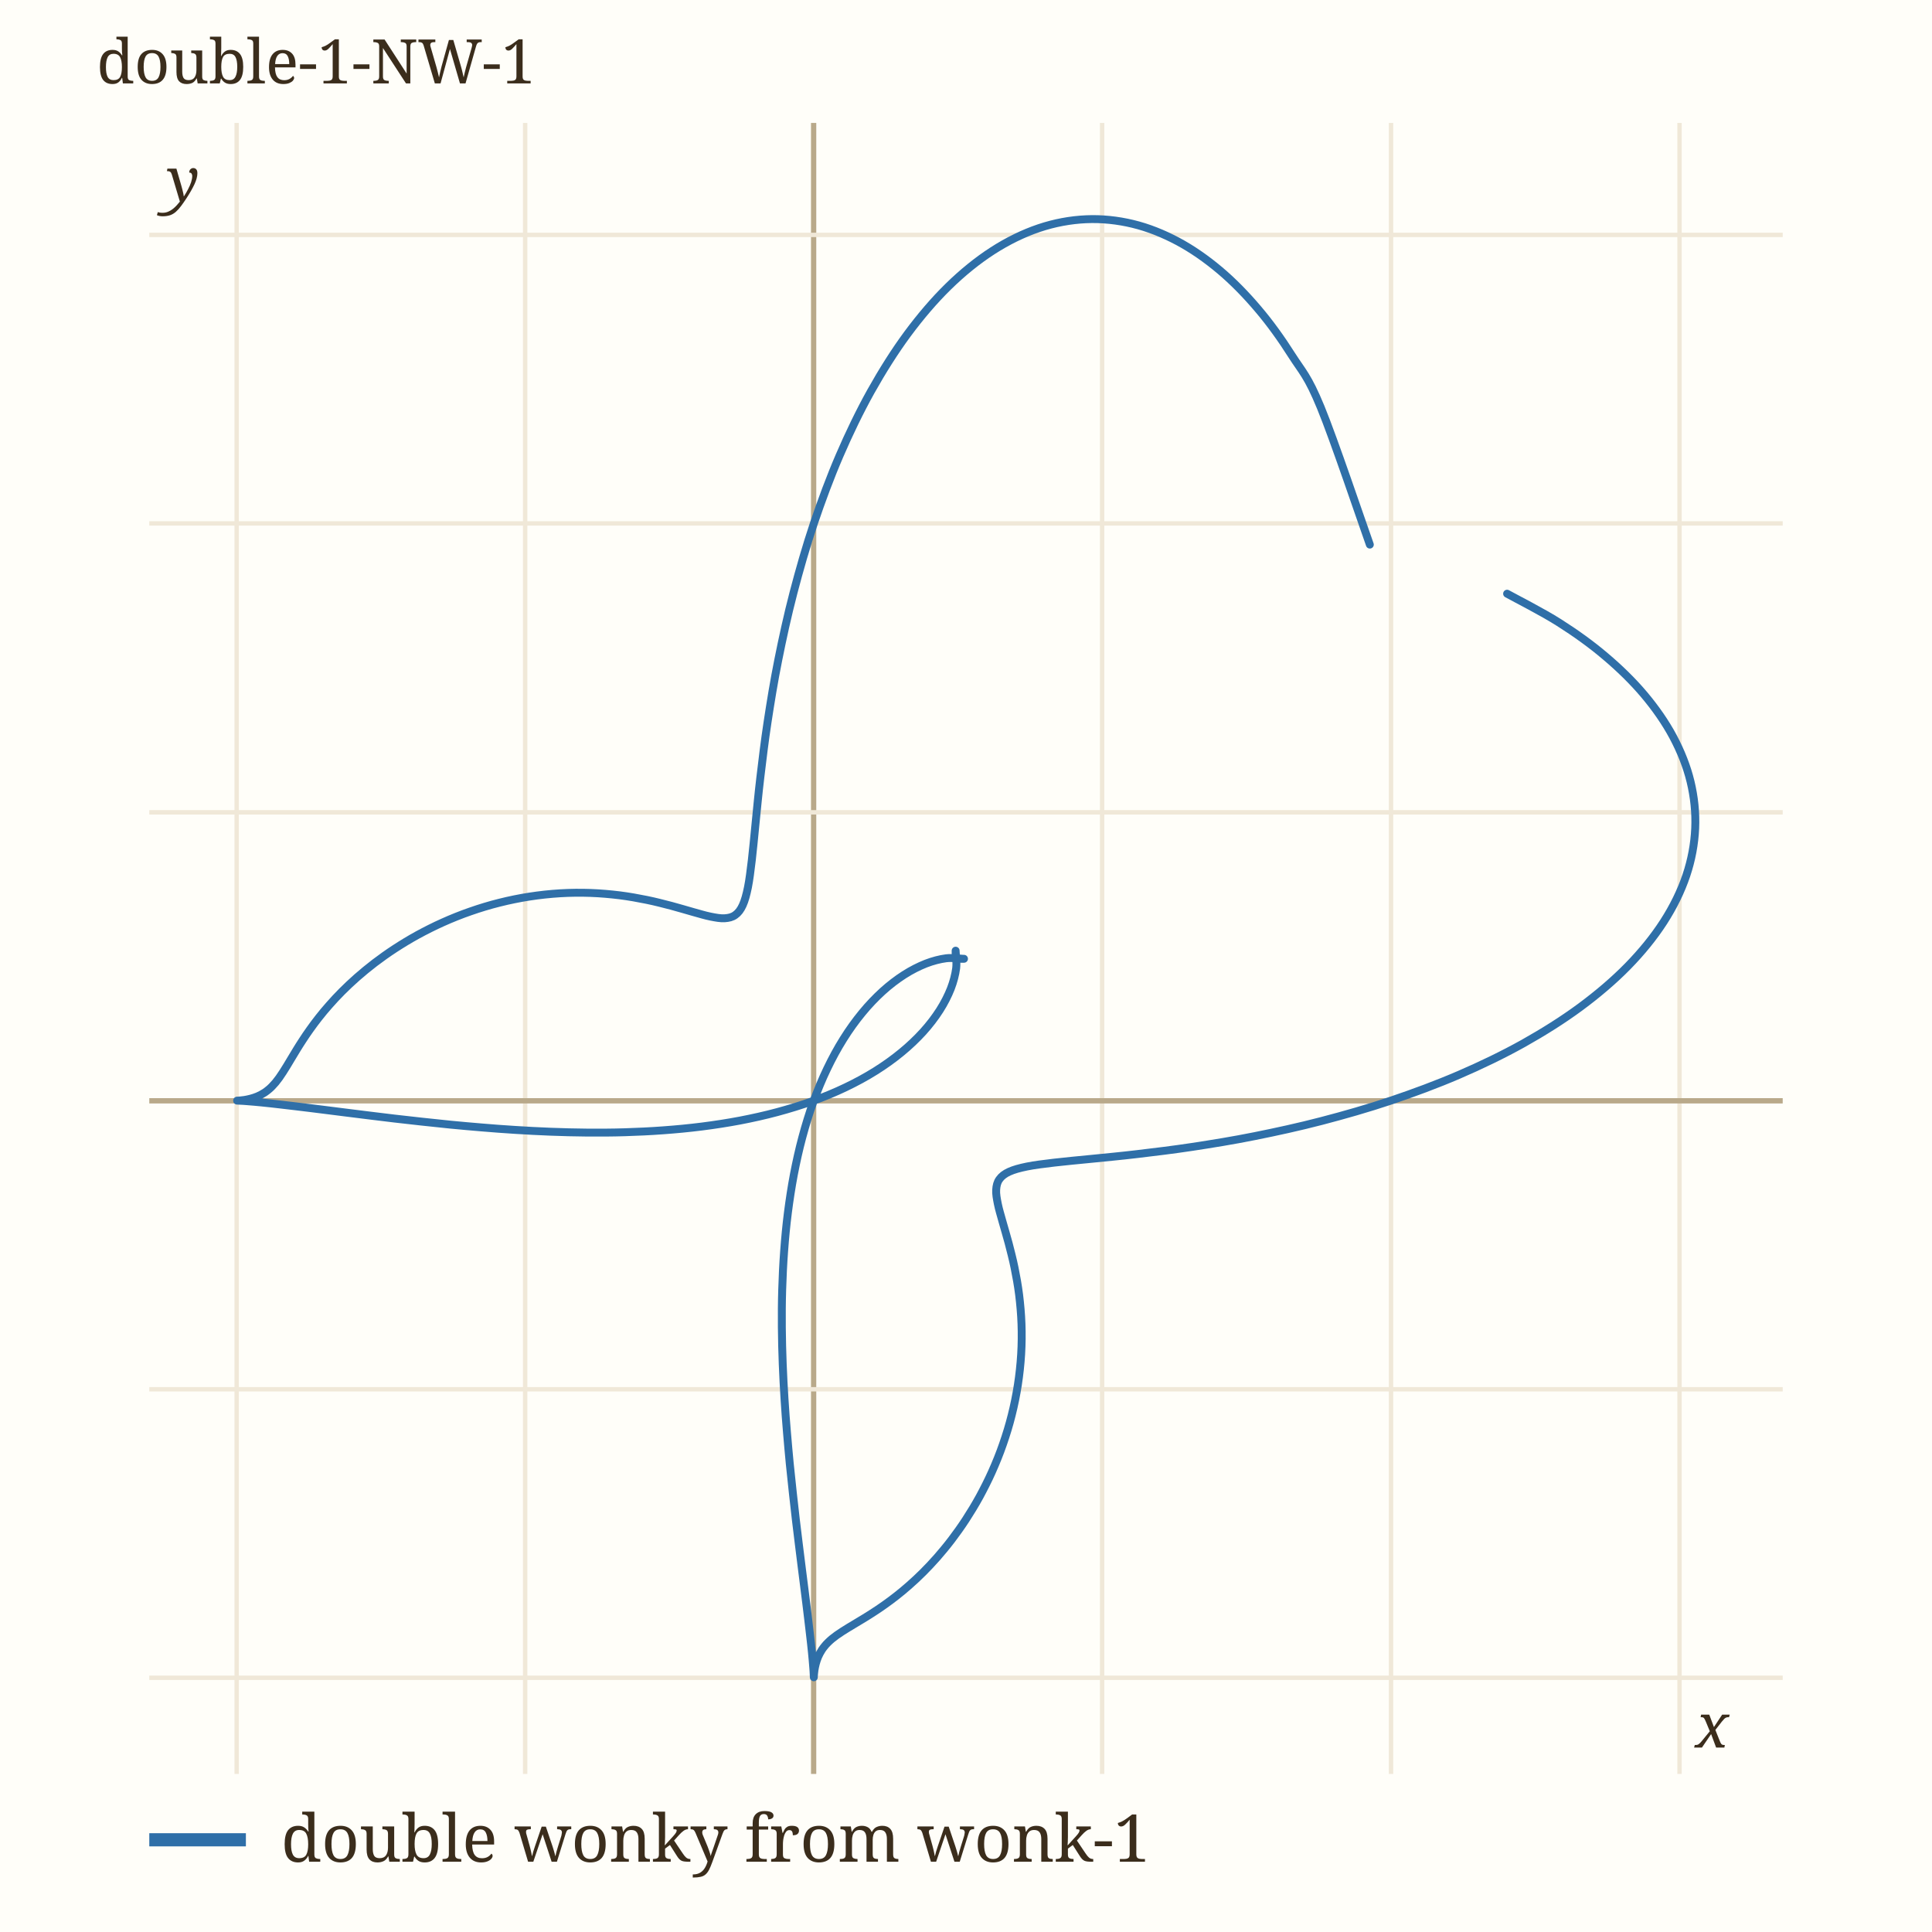
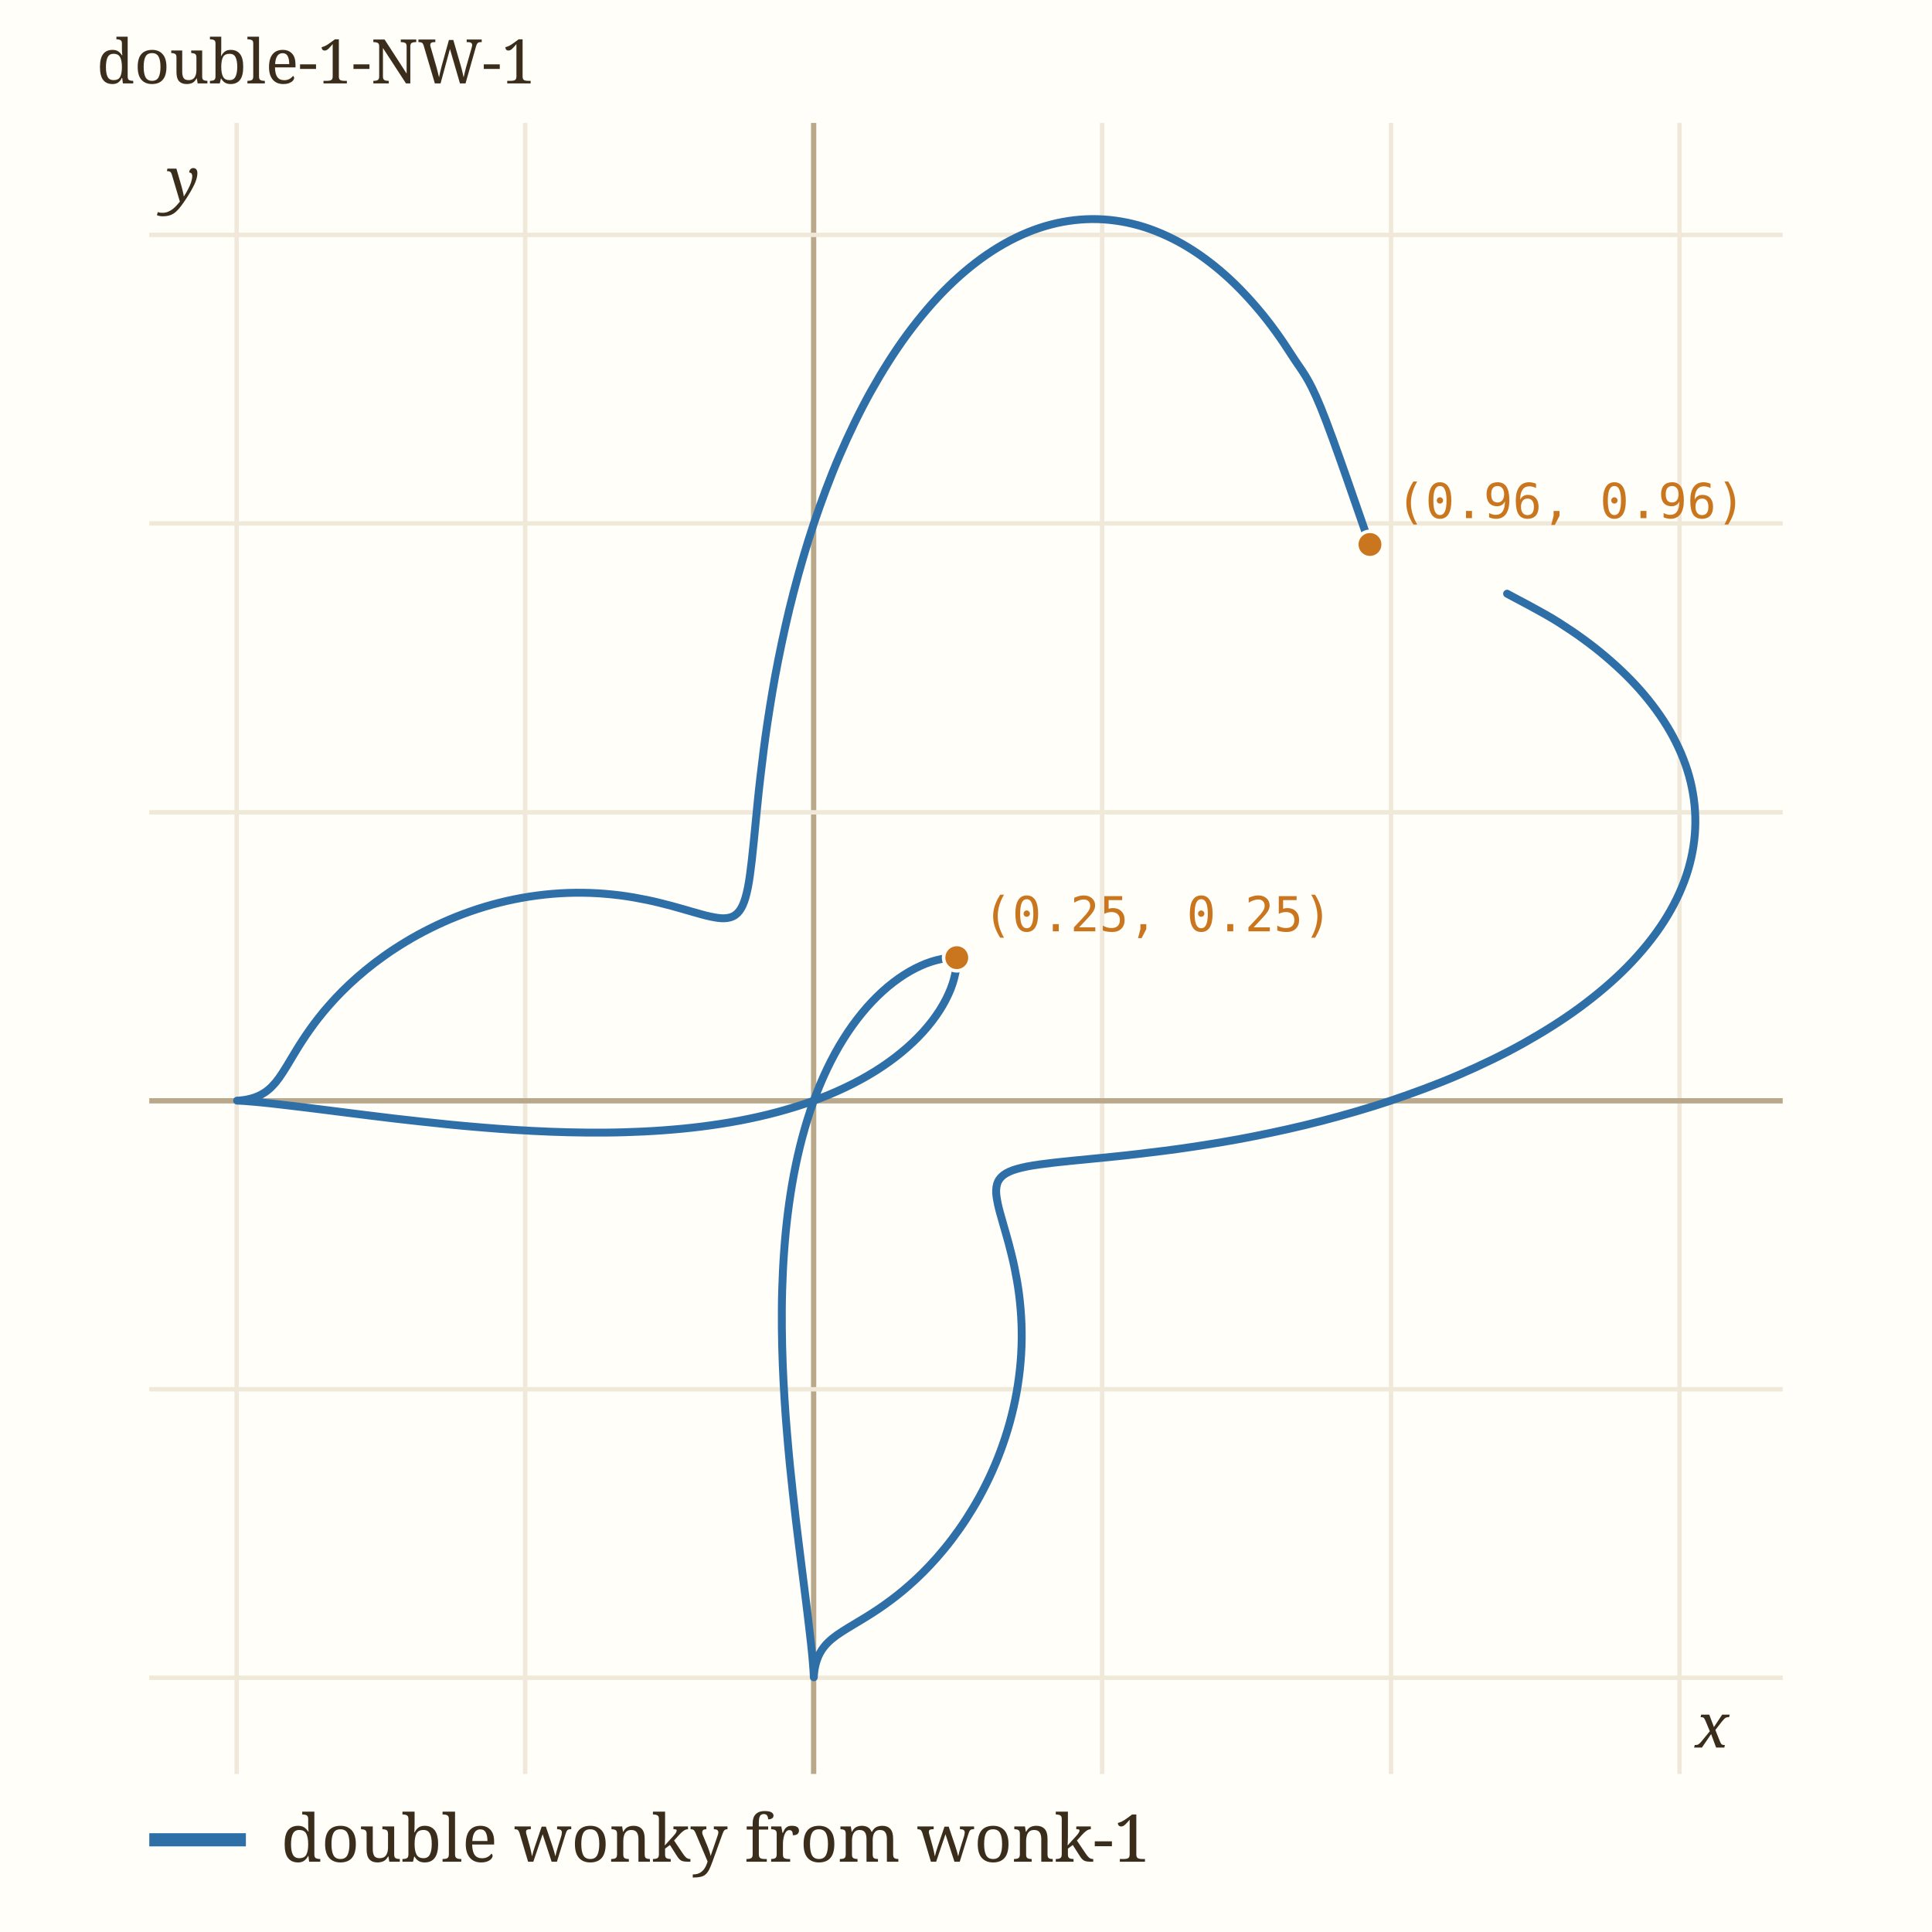
<svg xmlns="http://www.w3.org/2000/svg" viewBox="0 0 440 440" width="440" height="440" role="img" aria-label="double-1-NW-1" data-panel="double-1-NW-1">
  <rect x="0" y="0" width="440" height="440" fill="#fffef9" />
  <clipPath id="clip-double-1-NW-1">
    <rect x="34" y="28" width="372" height="376" />
  </clipPath>
  <g clip-path="url(#clip-double-1-NW-1)">
    <line x1="53.9" x2="53.9" y1="28" y2="404" stroke="#f0e8d8" stroke-width="1" />
    <text x="53.9" y="418.0" font-family="ui-monospace, Menlo, monospace" font-size="11" fill="#9c8a6a" text-anchor="middle">-1</text>
    <line x1="119.6" x2="119.6" y1="28" y2="404" stroke="#f0e8d8" stroke-width="1" />
    <text x="119.6" y="418.0" font-family="ui-monospace, Menlo, monospace" font-size="11" fill="#9c8a6a" text-anchor="middle">-0.5</text>
    <line x1="185.3" x2="185.3" y1="28" y2="404" stroke="#b9a98a" stroke-width="1.2" />
    <line x1="251.0" x2="251.0" y1="28" y2="404" stroke="#f0e8d8" stroke-width="1" />
    <text x="251.0" y="418.0" font-family="ui-monospace, Menlo, monospace" font-size="11" fill="#9c8a6a" text-anchor="middle">0.5</text>
    <line x1="316.8" x2="316.8" y1="28" y2="404" stroke="#f0e8d8" stroke-width="1" />
    <text x="316.8" y="418.0" font-family="ui-monospace, Menlo, monospace" font-size="11" fill="#9c8a6a" text-anchor="middle">1</text>
    <line x1="382.5" x2="382.5" y1="28" y2="404" stroke="#f0e8d8" stroke-width="1" />
    <text x="382.5" y="418.0" font-family="ui-monospace, Menlo, monospace" font-size="11" fill="#9c8a6a" text-anchor="middle">1.5</text>
    <line x1="34" x2="406" y1="382.1" y2="382.1" stroke="#f0e8d8" stroke-width="1" />
    <text x="28.0" y="386.1" font-family="ui-monospace, Menlo, monospace" font-size="11" fill="#9c8a6a" text-anchor="end">-1</text>
    <line x1="34" x2="406" y1="316.4" y2="316.4" stroke="#f0e8d8" stroke-width="1" />
    <text x="28.0" y="320.4" font-family="ui-monospace, Menlo, monospace" font-size="11" fill="#9c8a6a" text-anchor="end">-0.5</text>
    <line x1="34" x2="406" y1="250.7" y2="250.7" stroke="#b9a98a" stroke-width="1.2" />
    <line x1="34" x2="406" y1="185.0" y2="185.0" stroke="#f0e8d8" stroke-width="1" />
    <text x="28.0" y="189.0" font-family="ui-monospace, Menlo, monospace" font-size="11" fill="#9c8a6a" text-anchor="end">0.5</text>
    <line x1="34" x2="406" y1="119.2" y2="119.2" stroke="#f0e8d8" stroke-width="1" />
    <text x="28.0" y="123.2" font-family="ui-monospace, Menlo, monospace" font-size="11" fill="#9c8a6a" text-anchor="end">1</text>
    <line x1="34" x2="406" y1="53.5" y2="53.5" stroke="#f0e8d8" stroke-width="1" />
    <text x="28.0" y="57.5" font-family="ui-monospace, Menlo, monospace" font-size="11" fill="#9c8a6a" text-anchor="end">1.5</text>
    <path d="M311.97,124.03 C310.11,118.82 303.75,99.95 300.79,92.77 C297.83,85.58 296.59,84.67 294.21,80.94 C291.84,77.20 289.26,73.60 286.52,70.38 C283.79,67.15 280.86,64.14 277.81,61.57 C274.76,59.00 271.53,56.74 268.22,54.97 C264.92,53.21 261.47,51.83 257.99,50.99 C254.51,50.15 250.91,49.77 247.35,49.93 C243.78,50.09 240.15,50.76 236.59,51.96 C233.04,53.16 229.47,54.91 226.04,57.12 C222.60,59.34 219.20,62.10 215.97,65.26 C212.74,68.42 209.61,72.10 206.67,76.07 C203.74,80.04 200.95,84.48 198.37,89.08 C195.80,93.69 193.40,98.67 191.23,103.70 C189.06,108.73 187.10,114.03 185.34,119.24 C183.59,124.46 182.06,129.83 180.71,135.00 C179.36,140.17 178.23,145.37 177.25,150.27 C176.26,155.18 175.49,159.98 174.81,164.43 C174.13,168.89 173.63,173.13 173.17,176.98 C172.71,180.83 172.39,184.38 172.07,187.54 C171.75,190.69 171.51,193.49 171.22,195.91 C170.93,198.34 170.68,200.37 170.34,202.08 C169.99,203.79 169.63,205.11 169.15,206.16 C168.67,207.21 168.13,207.90 167.44,208.39 C166.75,208.89 165.97,209.07 165.03,209.13 C164.10,209.19 163.03,208.99 161.82,208.75 C160.61,208.51 159.26,208.09 157.77,207.68 C156.29,207.27 154.65,206.76 152.91,206.30 C151.17,205.85 149.28,205.35 147.31,204.95 C145.35,204.55 143.25,204.17 141.11,203.90 C138.98,203.64 136.73,203.44 134.48,203.36 C132.22,203.28 129.89,203.30 127.57,203.44 C125.26,203.58 122.91,203.83 120.60,204.19 C118.29,204.55 115.97,205.02 113.72,205.59 C111.47,206.15 109.24,206.83 107.10,207.58 C104.96,208.32 102.86,209.17 100.87,210.06 C98.87,210.95 96.95,211.93 95.12,212.92 C93.30,213.92 91.56,214.98 89.93,216.04 C88.30,217.10 86.77,218.20 85.33,219.29 C83.90,220.38 82.57,221.49 81.33,222.57 C80.09,223.66 78.95,224.74 77.89,225.80 C76.84,226.85 75.88,227.89 75.00,228.89 C74.11,229.88 73.32,230.86 72.58,231.79 C71.84,232.72 71.19,233.62 70.58,234.47 C69.97,235.32 69.42,236.14 68.92,236.91 C68.41,237.68 67.96,238.41 67.54,239.09 C67.11,239.78 66.73,240.43 66.37,241.03 C66.00,241.64 65.67,242.20 65.35,242.73 C65.03,243.26 64.73,243.74 64.43,244.20 C64.14,244.65 63.86,245.07 63.58,245.46 C63.30,245.85 63.03,246.20 62.76,246.53 C62.48,246.86 62.21,247.16 61.94,247.43 C61.67,247.71 61.40,247.96 61.12,248.18 C60.85,248.41 60.57,248.61 60.30,248.80 C60.02,248.98 59.74,249.14 59.47,249.29 C59.19,249.44 58.91,249.57 58.64,249.69 C58.37,249.80 58.09,249.90 57.83,249.99 C57.56,250.08 57.30,250.16 57.05,250.22 C56.79,250.29 56.55,250.34 56.31,250.39 C56.08,250.44 55.85,250.48 55.65,250.51 C55.44,250.54 55.24,250.56 55.07,250.58 C54.89,250.60 54.73,250.62 54.59,250.63 C54.45,250.64 54.33,250.64 54.23,250.65 C54.13,250.65 54.06,250.66 54.01,250.66 C53.96,250.66 53.93,250.66 53.93,250.66 C53.93,250.66 54.00,250.66 54.01,250.66 C54.03,250.66 53.97,250.66 54.01,250.66 C54.06,250.66 54.16,250.66 54.28,250.67 C54.41,250.67 54.57,250.68 54.77,250.69 C54.98,250.70 55.22,250.71 55.51,250.73 C55.81,250.75 56.15,250.78 56.54,250.81 C56.94,250.84 57.38,250.88 57.89,250.92 C58.40,250.97 58.97,251.02 59.60,251.08 C60.24,251.15 60.93,251.22 61.70,251.30 C62.47,251.39 63.31,251.48 64.23,251.59 C65.15,251.69 66.14,251.81 67.21,251.94 C68.29,252.07 69.44,252.21 70.68,252.36 C71.92,252.52 73.25,252.69 74.66,252.86 C76.07,253.04 77.58,253.23 79.17,253.43 C80.76,253.63 82.44,253.84 84.22,254.06 C85.99,254.28 87.85,254.51 89.81,254.74 C91.76,254.96 93.81,255.20 95.94,255.43 C98.07,255.67 100.29,255.90 102.59,256.13 C104.90,256.35 107.29,256.57 109.75,256.77 C112.21,256.98 114.75,257.17 117.35,257.33 C119.96,257.49 122.64,257.64 125.36,257.74 C128.09,257.84 130.89,257.92 133.71,257.94 C136.53,257.96 139.42,257.95 142.31,257.86 C145.20,257.77 148.13,257.64 151.05,257.42 C153.97,257.21 156.92,256.93 159.84,256.56 C162.75,256.19 165.67,255.74 168.53,255.20 C171.38,254.65 174.23,254.02 176.98,253.28 C179.73,252.54 182.45,251.71 185.05,250.77 C187.64,249.83 190.18,248.78 192.56,247.64 C194.95,246.50 197.25,245.25 199.37,243.92 C201.50,242.59 203.50,241.15 205.31,239.66 C207.12,238.18 208.78,236.59 210.23,235.00 C211.68,233.40 212.96,231.72 214.01,230.08 C215.06,228.44 215.91,226.75 216.54,225.16 C217.16,223.56 217.57,221.96 217.76,220.52 C217.94,219.08 217.62,216.91 217.64,216.51 C217.66,216.12 217.55,217.84 217.85,218.15 C218.16,218.45 219.88,218.34 219.49,218.36 C219.09,218.38 216.92,218.06 215.48,218.24 C214.04,218.43 212.44,218.84 210.84,219.46 C209.25,220.09 207.56,220.94 205.92,221.99 C204.28,223.04 202.60,224.32 201.00,225.77 C199.41,227.22 197.82,228.88 196.34,230.69 C194.85,232.50 193.41,234.50 192.08,236.63 C190.75,238.75 189.50,241.05 188.36,243.44 C187.22,245.82 186.17,248.36 185.23,250.95 C184.29,253.55 183.46,256.27 182.72,259.02 C181.98,261.77 181.35,264.62 180.80,267.47 C180.26,270.33 179.81,273.25 179.44,276.16 C179.07,279.08 178.79,282.03 178.58,284.95 C178.36,287.87 178.23,290.80 178.14,293.69 C178.05,296.58 178.04,299.47 178.06,302.29 C178.08,305.11 178.16,307.91 178.26,310.64 C178.36,313.36 178.51,316.04 178.67,318.65 C178.83,321.25 179.02,323.79 179.23,326.25 C179.43,328.71 179.65,331.10 179.87,333.41 C180.10,335.71 180.33,337.93 180.57,340.06 C180.80,342.19 181.04,344.24 181.26,346.19 C181.49,348.15 181.72,350.01 181.94,351.78 C182.16,353.56 182.37,355.24 182.57,356.83 C182.77,358.42 182.96,359.93 183.14,361.34 C183.31,362.75 183.48,364.08 183.64,365.32 C183.79,366.56 183.93,367.71 184.06,368.79 C184.19,369.86 184.31,370.85 184.41,371.77 C184.52,372.69 184.61,373.53 184.70,374.30 C184.78,375.07 184.85,375.76 184.92,376.40 C184.98,377.03 185.03,377.60 185.08,378.11 C185.12,378.62 185.16,379.06 185.19,379.46 C185.22,379.85 185.25,380.19 185.27,380.49 C185.29,380.78 185.30,381.02 185.31,381.23 C185.32,381.43 185.33,381.59 185.33,381.72 C185.34,381.84 185.34,381.94 185.34,381.99 C185.34,382.03 185.34,381.97 185.34,381.99 C185.34,382.00 185.34,382.07 185.34,382.07 C185.34,382.07 185.34,382.04 185.34,381.99 C185.34,381.94 185.35,381.87 185.35,381.77 C185.36,381.67 185.36,381.55 185.37,381.41 C185.38,381.27 185.40,381.11 185.42,380.93 C185.44,380.76 185.46,380.56 185.49,380.35 C185.52,380.15 185.56,379.92 185.61,379.69 C185.66,379.45 185.71,379.21 185.78,378.95 C185.84,378.70 185.92,378.44 186.01,378.17 C186.10,377.91 186.20,377.63 186.31,377.36 C186.43,377.09 186.56,376.81 186.71,376.53 C186.86,376.26 187.02,375.98 187.20,375.70 C187.39,375.43 187.59,375.15 187.82,374.88 C188.04,374.60 188.29,374.33 188.57,374.06 C188.84,373.79 189.14,373.52 189.47,373.24 C189.80,372.97 190.15,372.70 190.54,372.42 C190.93,372.14 191.35,371.86 191.80,371.57 C192.26,371.27 192.74,370.97 193.27,370.65 C193.80,370.33 194.36,370.00 194.97,369.63 C195.57,369.27 196.22,368.89 196.91,368.46 C197.59,368.04 198.32,367.59 199.09,367.08 C199.86,366.58 200.68,366.03 201.53,365.42 C202.38,364.81 203.28,364.16 204.21,363.42 C205.14,362.68 206.12,361.89 207.11,361.00 C208.11,360.12 209.15,359.16 210.20,358.11 C211.26,357.05 212.34,355.91 213.43,354.67 C214.51,353.43 215.62,352.10 216.71,350.67 C217.80,349.23 218.90,347.70 219.96,346.07 C221.02,344.44 222.08,342.70 223.08,340.88 C224.07,339.05 225.05,337.13 225.94,335.13 C226.83,333.14 227.68,331.04 228.42,328.90 C229.17,326.76 229.85,324.53 230.41,322.28 C230.98,320.03 231.45,317.71 231.81,315.40 C232.17,313.09 232.42,310.74 232.56,308.43 C232.70,306.11 232.72,303.78 232.64,301.52 C232.56,299.27 232.36,297.02 232.10,294.89 C231.83,292.75 231.45,290.65 231.05,288.69 C230.65,286.72 230.15,284.83 229.70,283.09 C229.24,281.35 228.73,279.71 228.32,278.23 C227.91,276.74 227.49,275.39 227.25,274.18 C227.01,272.97 226.81,271.90 226.87,270.97 C226.93,270.03 227.11,269.25 227.61,268.56 C228.10,267.87 228.79,267.33 229.84,266.85 C230.89,266.37 232.21,266.01 233.92,265.66 C235.63,265.32 237.66,265.07 240.09,264.78 C242.51,264.49 245.31,264.25 248.46,263.93 C251.62,263.61 255.17,263.29 259.02,262.83 C262.87,262.37 267.11,261.87 271.57,261.19 C276.02,260.51 280.82,259.74 285.73,258.75 C290.63,257.77 295.83,256.64 301.00,255.29 C306.17,253.94 311.54,252.41 316.76,250.66 C321.97,248.90 327.27,246.94 332.30,244.77 C337.33,242.60 342.31,240.20 346.92,237.63 C351.52,235.05 355.96,232.26 359.93,229.33 C363.90,226.39 367.58,223.26 370.74,220.03 C373.90,216.80 376.66,213.40 378.88,209.96 C381.09,206.53 382.84,202.96 384.04,199.41 C385.24,195.85 385.91,192.22 386.07,188.65 C386.23,185.09 385.85,181.49 385.01,178.01 C384.17,174.53 382.79,171.08 381.03,167.78 C379.26,164.47 377.00,161.24 374.43,158.19 C371.86,155.14 368.85,152.21 365.62,149.48 C362.40,146.74 358.80,144.16 355.06,141.79 C351.33,139.41 345.21,136.31 343.23,135.21" fill="none" stroke="#2f6fa8" stroke-width="1.8" stroke-linecap="round" data-path="double-1-NW-1" />
+     <circle cx="217.9" cy="218.1" r="3" fill="#c9761f" stroke="#fffef9" stroke-width="0.8" />
+     <text x="223.9" y="212.1" font-family="ui-monospace, Menlo, monospace" font-size="11" fill="#c9761f">(0.25, 0.25)</text>
+     <circle cx="312.0" cy="124.0" r="3" fill="#c9761f" stroke="#fffef9" stroke-width="0.8" />
+     <text x="318.0" y="118.0" font-family="ui-monospace, Menlo, monospace" font-size="11" fill="#c9761f">(0.96, 0.96)</text>
  </g>
  <text x="386.1" y="398.0" font-family="Georgia, serif" font-size="14" font-style="italic" fill="#3b2d1c">x</text>
  <text x="38.0" y="45.9" font-family="Georgia, serif" font-size="14" font-style="italic" fill="#3b2d1c">y</text>
  <text x="22" y="19" font-family="Georgia, serif" font-size="14" fill="#3b2d1c">double-1-NW-1</text>
  <line x1="34" x2="56" y1="419" y2="419" stroke="#2f6fa8" stroke-width="3" />
  <text x="64" y="424" font-family="Georgia, serif" font-size="15" fill="#3b2d1c">double wonky from wonk-1</text>
</svg>
